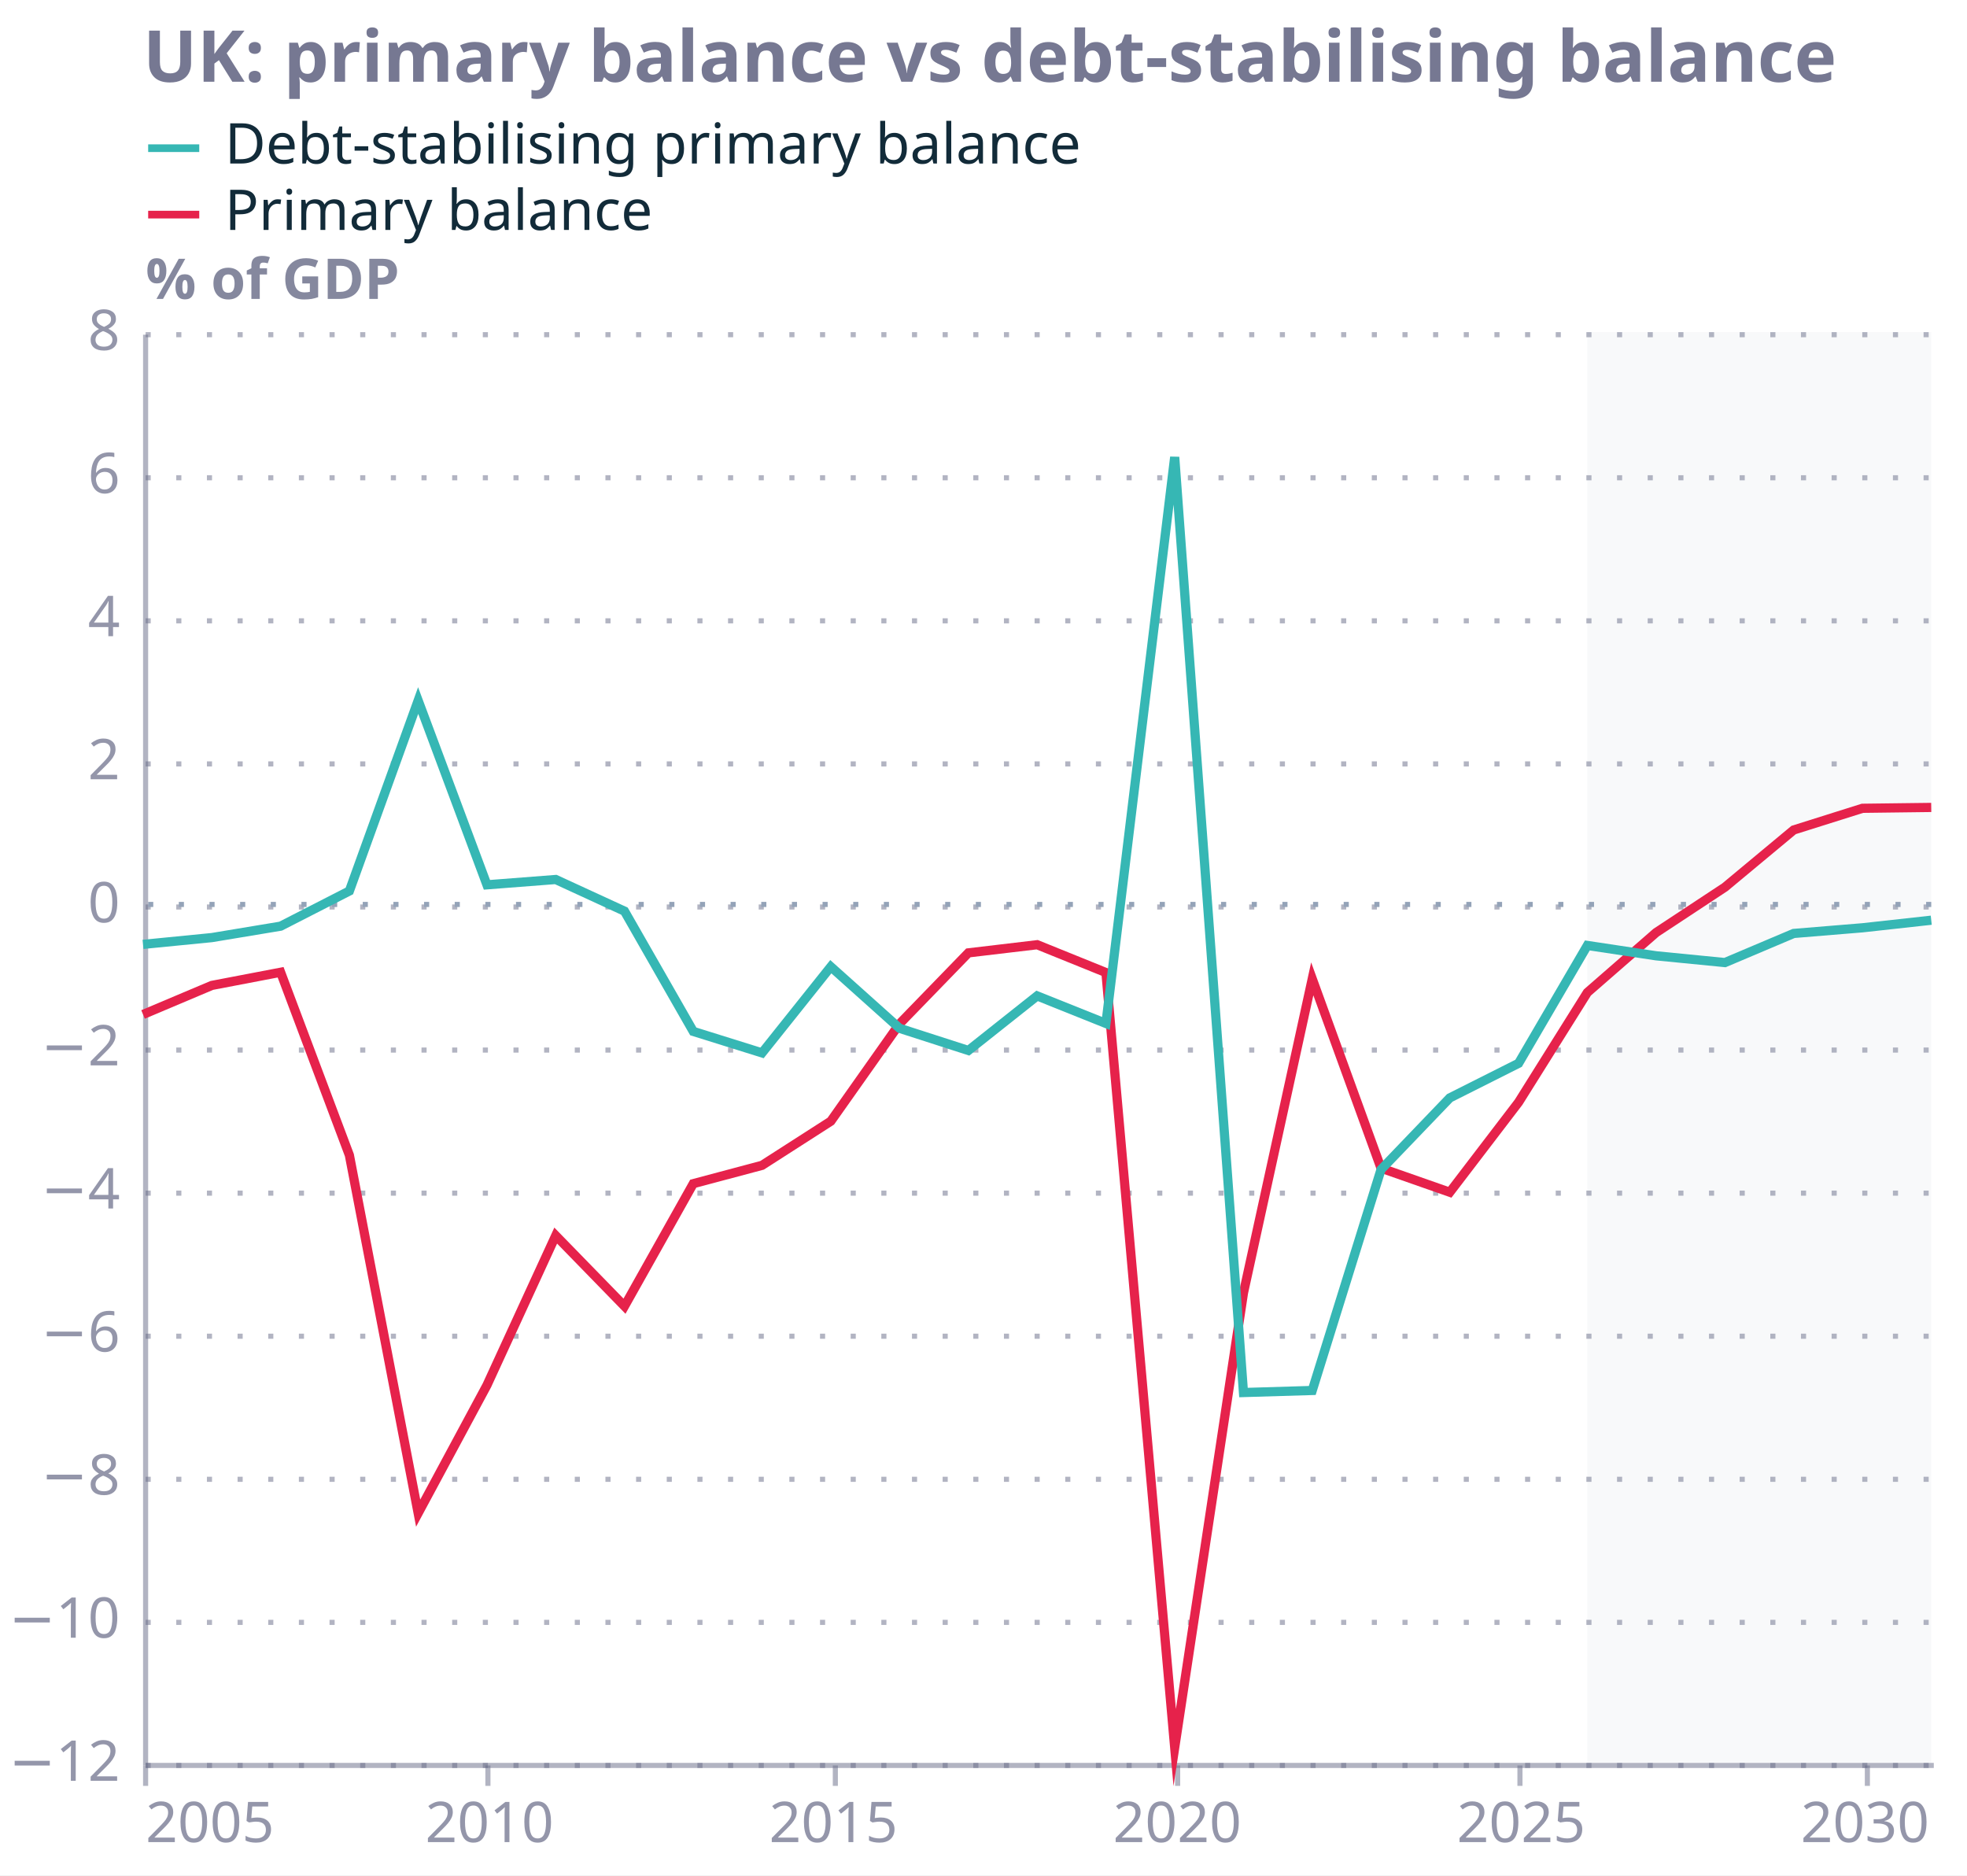
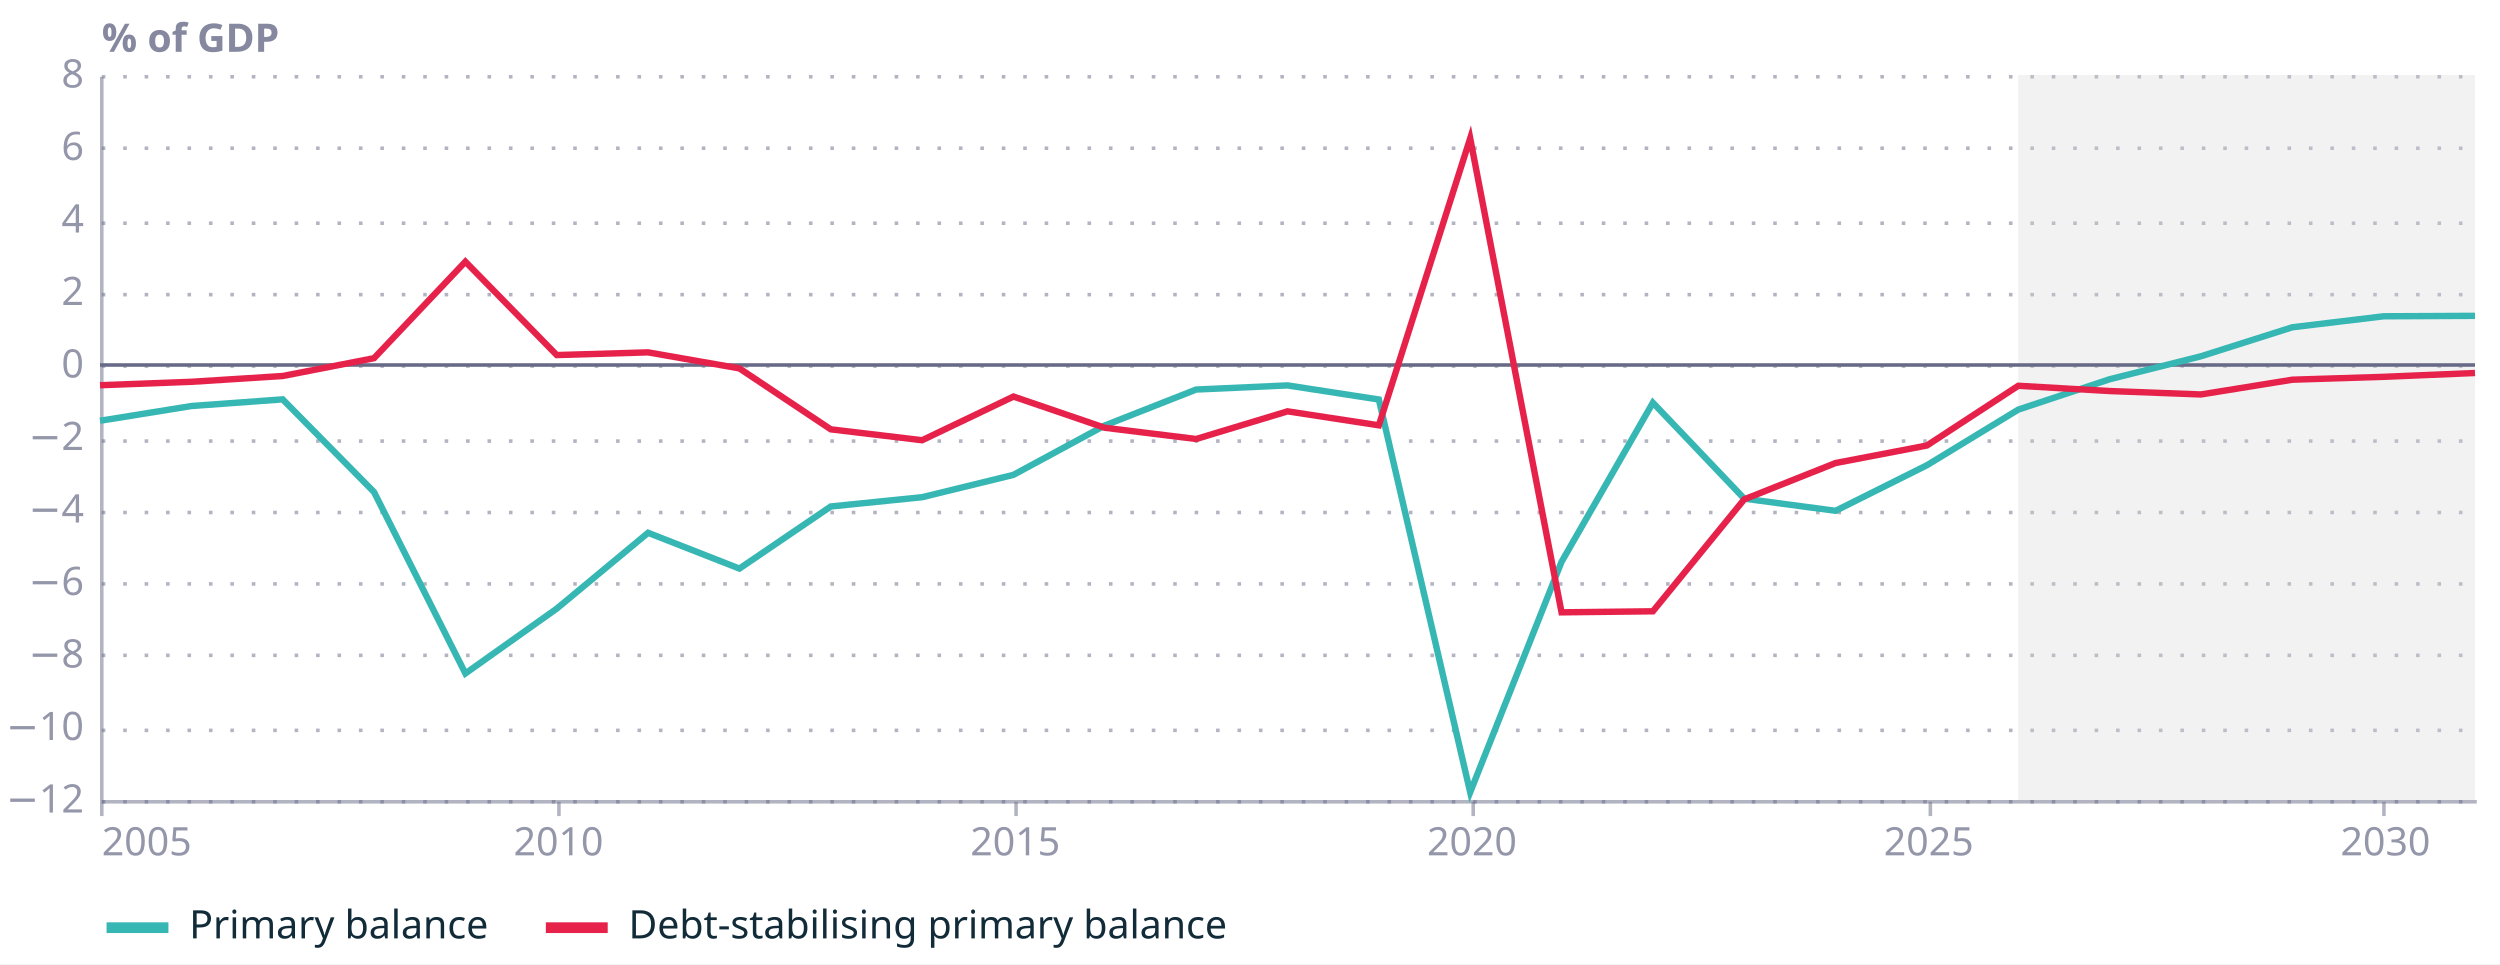
- <svg xmlns="http://www.w3.org/2000/svg" version="1.1" class="marks" width="385" height="367" viewBox="0 0 385 367">
-   <rect width="385" height="367" fill="white" />
-   <g fill="none" stroke-miterlimit="10" transform="translate(28,65)">
+ <svg xmlns="http://www.w3.org/2000/svg" version="1.1" class="marks" width="700" height="270" viewBox="0 0 700 270">
+   <rect width="700" height="270" fill="white" />
+   <g fill="none" stroke-miterlimit="10" transform="translate(28,21)">
    <g class="mark-group role-frame root" role="graphics-object" aria-roledescription="group mark container">
      <g transform="translate(0,0)">
-         <path class="background" aria-hidden="true" d="M0,0h350v280h-350Z" />
+         <path class="background" aria-hidden="true" d="M0,0h665v203h-665Z" />
        <g>
          <g class="mark-group role-axis" aria-hidden="true">
            <g transform="translate(0.5,0.5)">
              <path class="background" aria-hidden="true" d="M0,0h0v0h0Z" pointer-events="none" />
              <g>
                <g class="mark-rule role-axis-grid" pointer-events="none">
-                   <line transform="translate(0,280)" x2="350" y2="0" stroke="#676A86" stroke-opacity="0.5" stroke-width="1" stroke-dasharray="1,5" opacity="1" />
-                   <line transform="translate(0,252)" x2="350" y2="0" stroke="#676A86" stroke-opacity="0.5" stroke-width="1" stroke-dasharray="1,5" opacity="1" />
-                   <line transform="translate(0,224)" x2="350" y2="0" stroke="#676A86" stroke-opacity="0.5" stroke-width="1" stroke-dasharray="1,5" opacity="1" />
-                   <line transform="translate(0,196)" x2="350" y2="0" stroke="#676A86" stroke-opacity="0.5" stroke-width="1" stroke-dasharray="1,5" opacity="1" />
-                   <line transform="translate(0,168)" x2="350" y2="0" stroke="#676A86" stroke-opacity="0.5" stroke-width="1" stroke-dasharray="1,5" opacity="1" />
-                   <line transform="translate(0,140)" x2="350" y2="0" stroke="#676A86" stroke-opacity="0.5" stroke-width="1" stroke-dasharray="1,5" opacity="1" />
-                   <line transform="translate(0,112)" x2="350" y2="0" stroke="#676A86" stroke-opacity="0.5" stroke-width="1" stroke-dasharray="1,5" opacity="1" />
-                   <line transform="translate(0,84)" x2="350" y2="0" stroke="#676A86" stroke-opacity="0.5" stroke-width="1" stroke-dasharray="1,5" opacity="1" />
-                   <line transform="translate(0,56)" x2="350" y2="0" stroke="#676A86" stroke-opacity="0.5" stroke-width="1" stroke-dasharray="1,5" opacity="1" />
-                   <line transform="translate(0,28)" x2="350" y2="0" stroke="#676A86" stroke-opacity="0.5" stroke-width="1" stroke-dasharray="1,5" opacity="1" />
-                   <line transform="translate(0,0)" x2="350" y2="0" stroke="#676A86" stroke-opacity="0.5" stroke-width="1" stroke-dasharray="1,5" opacity="1" />
+                   <line transform="translate(0,203)" x2="665" y2="0" stroke="#676A86" stroke-opacity="0.5" stroke-width="1" stroke-dasharray="1,5" opacity="1" />
+                   <line transform="translate(0,183)" x2="665" y2="0" stroke="#676A86" stroke-opacity="0.5" stroke-width="1" stroke-dasharray="1,5" opacity="1" />
+                   <line transform="translate(0,162)" x2="665" y2="0" stroke="#676A86" stroke-opacity="0.5" stroke-width="1" stroke-dasharray="1,5" opacity="1" />
+                   <line transform="translate(0,142)" x2="665" y2="0" stroke="#676A86" stroke-opacity="0.5" stroke-width="1" stroke-dasharray="1,5" opacity="1" />
+                   <line transform="translate(0,122)" x2="665" y2="0" stroke="#676A86" stroke-opacity="0.5" stroke-width="1" stroke-dasharray="1,5" opacity="1" />
+                   <line transform="translate(0,102)" x2="665" y2="0" stroke="#676A86" stroke-opacity="0.5" stroke-width="1" stroke-dasharray="1,5" opacity="1" />
+                   <line transform="translate(0,81)" x2="665" y2="0" stroke="#676A86" stroke-opacity="0.5" stroke-width="1" stroke-dasharray="1,5" opacity="1" />
+                   <line transform="translate(0,61)" x2="665" y2="0" stroke="#676A86" stroke-opacity="0.5" stroke-width="1" stroke-dasharray="1,5" opacity="1" />
+                   <line transform="translate(0,41)" x2="665" y2="0" stroke="#676A86" stroke-opacity="0.5" stroke-width="1" stroke-dasharray="1,5" opacity="1" />
+                   <line transform="translate(0,20)" x2="665" y2="0" stroke="#676A86" stroke-opacity="0.5" stroke-width="1" stroke-dasharray="1,5" opacity="1" />
+                   <line transform="translate(0,0)" x2="665" y2="0" stroke="#676A86" stroke-opacity="0.5" stroke-width="1" stroke-dasharray="1,5" opacity="1" />
                </g>
              </g>
              <path class="foreground" aria-hidden="true" d="" pointer-events="none" display="none" />
            </g>
          </g>
          <g class="mark-group role-axis" role="graphics-symbol" aria-roledescription="axis" aria-label="X-axis for a linear scale with values from 2005 to 2031">
-             <g transform="translate(0.5,280.5)">
+             <g transform="translate(0.5,203.5)">
              <path class="background" aria-hidden="true" d="M0,0h0v0h0Z" pointer-events="none" />
              <g>
                <g class="mark-rule role-axis-tick" pointer-events="none">
                  <line transform="translate(0,0)" x2="0" y2="4" stroke="#676A86" stroke-opacity="0.5" stroke-width="1" opacity="1" />
-                   <line transform="translate(67,0)" x2="0" y2="4" stroke="#676A86" stroke-opacity="0.5" stroke-width="1" opacity="1" />
-                   <line transform="translate(135,0)" x2="0" y2="4" stroke="#676A86" stroke-opacity="0.5" stroke-width="1" opacity="1" />
-                   <line transform="translate(202,0)" x2="0" y2="4" stroke="#676A86" stroke-opacity="0.5" stroke-width="1" opacity="1" />
-                   <line transform="translate(269,0)" x2="0" y2="4" stroke="#676A86" stroke-opacity="0.5" stroke-width="1" opacity="1" />
-                   <line transform="translate(337,0)" x2="0" y2="4" stroke="#676A86" stroke-opacity="0.5" stroke-width="1" opacity="1" />
+                   <line transform="translate(128,0)" x2="0" y2="4" stroke="#676A86" stroke-opacity="0.5" stroke-width="1" opacity="1" />
+                   <line transform="translate(256,0)" x2="0" y2="4" stroke="#676A86" stroke-opacity="0.5" stroke-width="1" opacity="1" />
+                   <line transform="translate(384,0)" x2="0" y2="4" stroke="#676A86" stroke-opacity="0.5" stroke-width="1" opacity="1" />
+                   <line transform="translate(512,0)" x2="0" y2="4" stroke="#676A86" stroke-opacity="0.5" stroke-width="1" opacity="1" />
+                   <line transform="translate(639,0)" x2="0" y2="4" stroke="#676A86" stroke-opacity="0.5" stroke-width="1" opacity="1" />
                </g>
                <g class="mark-text role-axis-label" pointer-events="none">
                  <text text-anchor="start" transform="translate(0,15)" font-family="Circular Std" font-size="11px" fill="#676A86" fill-opacity="0.7" opacity="1">2005</text>
-                   <text text-anchor="middle" transform="translate(67.30769,15)" font-family="Circular Std" font-size="11px" fill="#676A86" fill-opacity="0.7" opacity="1">2010</text>
-                   <text text-anchor="middle" transform="translate(134.6154,15)" font-family="Circular Std" font-size="11px" fill="#676A86" fill-opacity="0.7" opacity="1">2015</text>
-                   <text text-anchor="middle" transform="translate(201.9231,15)" font-family="Circular Std" font-size="11px" fill="#676A86" fill-opacity="0.7" opacity="1">2020</text>
-                   <text text-anchor="middle" transform="translate(269.2308,15)" font-family="Circular Std" font-size="11px" fill="#676A86" fill-opacity="0.7" opacity="1">2025</text>
-                   <text text-anchor="middle" transform="translate(336.5385,15)" font-family="Circular Std" font-size="11px" fill="#676A86" fill-opacity="0.7" opacity="1">2030</text>
+                   <text text-anchor="middle" transform="translate(127.8846,15)" font-family="Circular Std" font-size="11px" fill="#676A86" fill-opacity="0.7" opacity="1">2010</text>
+                   <text text-anchor="middle" transform="translate(255.7692,15)" font-family="Circular Std" font-size="11px" fill="#676A86" fill-opacity="0.7" opacity="1">2015</text>
+                   <text text-anchor="middle" transform="translate(383.6538,15)" font-family="Circular Std" font-size="11px" fill="#676A86" fill-opacity="0.7" opacity="1">2020</text>
+                   <text text-anchor="middle" transform="translate(511.5385,15)" font-family="Circular Std" font-size="11px" fill="#676A86" fill-opacity="0.7" opacity="1">2025</text>
+                   <text text-anchor="middle" transform="translate(639.4231,15)" font-family="Circular Std" font-size="11px" fill="#676A86" fill-opacity="0.7" opacity="1">2030</text>
                </g>
                <g class="mark-rule role-axis-domain" pointer-events="none">
-                   <line transform="translate(0,0)" x2="350" y2="0" stroke="#676A86" stroke-opacity="0.5" stroke-width="1" opacity="1" />
+                   <line transform="translate(0,0)" x2="665" y2="0" stroke="#676A86" stroke-opacity="0.5" stroke-width="1" opacity="1" />
                </g>
              </g>
              <path class="foreground" aria-hidden="true" d="" pointer-events="none" display="none" />
            </g>
          </g>
          <g class="mark-group role-axis" role="graphics-symbol" aria-roledescription="axis" aria-label="Y-axis titled '% of GDP' for a linear scale with values from −12 to 8">
            <g transform="translate(0.5,0.5)">
              <path class="background" aria-hidden="true" d="M0,0h0v0h0Z" pointer-events="none" />
              <g>
                <g class="mark-text role-axis-label" pointer-events="none">
-                   <text text-anchor="end" transform="translate(-5,283)" font-family="Circular Std" font-size="11px" fill="#676A86" fill-opacity="0.7" opacity="1">−12</text>
-                   <text text-anchor="end" transform="translate(-5,255)" font-family="Circular Std" font-size="11px" fill="#676A86" fill-opacity="0.7" opacity="1">−10</text>
-                   <text text-anchor="end" transform="translate(-5,227)" font-family="Circular Std" font-size="11px" fill="#676A86" fill-opacity="0.7" opacity="1">−8</text>
-                   <text text-anchor="end" transform="translate(-5,199)" font-family="Circular Std" font-size="11px" fill="#676A86" fill-opacity="0.7" opacity="1">−6</text>
-                   <text text-anchor="end" transform="translate(-5,171)" font-family="Circular Std" font-size="11px" fill="#676A86" fill-opacity="0.7" opacity="1">−4</text>
-                   <text text-anchor="end" transform="translate(-5,143)" font-family="Circular Std" font-size="11px" fill="#676A86" fill-opacity="0.7" opacity="1">−2</text>
-                   <text text-anchor="end" transform="translate(-5,115)" font-family="Circular Std" font-size="11px" fill="#676A86" fill-opacity="0.7" opacity="1">0</text>
-                   <text text-anchor="end" transform="translate(-5,87)" font-family="Circular Std" font-size="11px" fill="#676A86" fill-opacity="0.7" opacity="1">2</text>
-                   <text text-anchor="end" transform="translate(-5,59)" font-family="Circular Std" font-size="11px" fill="#676A86" fill-opacity="0.7" opacity="1">4</text>
-                   <text text-anchor="end" transform="translate(-5,31)" font-family="Circular Std" font-size="11px" fill="#676A86" fill-opacity="0.7" opacity="1">6</text>
+                   <text text-anchor="end" transform="translate(-5,206)" font-family="Circular Std" font-size="11px" fill="#676A86" fill-opacity="0.7" opacity="1">−12</text>
+                   <text text-anchor="end" transform="translate(-5,185.7)" font-family="Circular Std" font-size="11px" fill="#676A86" fill-opacity="0.7" opacity="1">−10</text>
+                   <text text-anchor="end" transform="translate(-5,165.4)" font-family="Circular Std" font-size="11px" fill="#676A86" fill-opacity="0.7" opacity="1">−8</text>
+                   <text text-anchor="end" transform="translate(-5,145.1)" font-family="Circular Std" font-size="11px" fill="#676A86" fill-opacity="0.7" opacity="1">−6</text>
+                   <text text-anchor="end" transform="translate(-5,124.8)" font-family="Circular Std" font-size="11px" fill="#676A86" fill-opacity="0.7" opacity="1">−4</text>
+                   <text text-anchor="end" transform="translate(-5,104.5)" font-family="Circular Std" font-size="11px" fill="#676A86" fill-opacity="0.7" opacity="1">−2</text>
+                   <text text-anchor="end" transform="translate(-5,84.2)" font-family="Circular Std" font-size="11px" fill="#676A86" fill-opacity="0.7" opacity="1">0</text>
+                   <text text-anchor="end" transform="translate(-5,63.9)" font-family="Circular Std" font-size="11px" fill="#676A86" fill-opacity="0.7" opacity="1">2</text>
+                   <text text-anchor="end" transform="translate(-5,43.6)" font-family="Circular Std" font-size="11px" fill="#676A86" fill-opacity="0.7" opacity="1">4</text>
+                   <text text-anchor="end" transform="translate(-5,23.3)" font-family="Circular Std" font-size="11px" fill="#676A86" fill-opacity="0.7" opacity="1">6</text>
                  <text text-anchor="end" transform="translate(-5,3)" font-family="Circular Std" font-size="11px" fill="#676A86" fill-opacity="0.7" opacity="1">8</text>
                </g>
                <g class="mark-rule role-axis-domain" pointer-events="none">
-                   <line transform="translate(0,280)" x2="0" y2="-280" stroke="#676A86" stroke-opacity="0.5" stroke-width="1" opacity="1" />
+                   <line transform="translate(0,203)" x2="0" y2="-203" stroke="#676A86" stroke-opacity="0.5" stroke-width="1" opacity="1" />
                </g>
                <g class="mark-text role-axis-title" pointer-events="none">
                  <text text-anchor="start" transform="translate(0,-7)" font-family="Circular Std" font-size="11px" font-weight="bold" fill="#676A86" fill-opacity="0.8" opacity="1">% of GDP</text>
                </g>
              </g>
              <path class="foreground" aria-hidden="true" d="" pointer-events="none" display="none" />
            </g>
          </g>
          <g class="mark-rect role-mark layer_0_marks" role="graphics-object" aria-roledescription="rect mark container">
-             <path aria-label="a: 2026; b: 2031" role="graphics-symbol" aria-roledescription="rect mark" d="M282.692,0h67.308v280h-67.308Z" fill="#94a3b8" opacity="0.07" />
+             <path aria-label="a: 2026; b: 2031" role="graphics-symbol" aria-roledescription="rect mark" d="M537.115,0h127.885v203h-127.885Z" fill="#d6d4d4" opacity="0.3" />
          </g>
          <g class="mark-rule role-mark layer_1_marks" role="graphics-object" aria-roledescription="rule mark container">
-             <line aria-label="y: 0" role="graphics-symbol" aria-roledescription="rule mark" transform="translate(350,112)" x2="-350" y2="0" stroke="#94a3b8" stroke-dasharray="1,5" />
+             <line aria-label="y: 0" role="graphics-symbol" aria-roledescription="rule mark" transform="translate(665,81.2)" x2="-665" y2="0" stroke="#676A86" stroke-width="1" />
          </g>
          <g class="mark-group role-scope layer_2_pathgroup" role="graphics-object" aria-roledescription="group mark container">
            <g transform="translate(0,0)">
-               <path class="background" aria-hidden="true" d="M0,0h350v280h-350Z" />
+               <path class="background" aria-hidden="true" d="M0,0h665v203h-665Z" />
              <g>
                <g class="mark-line role-mark layer_2_marks" role="graphics-object" aria-roledescription="line mark container">
-                   <path aria-label="year: 2005; % of GDP: −1.538; series: Primary balance" role="graphics-symbol" aria-roledescription="line mark" d="M0,133.532L13.462,127.848L26.923,125.272L40.385,161.07L53.846,231.126L67.308,206.094L80.769,176.806L94.231,190.624L107.692,166.642L121.154,163.058L134.615,154.42L148.077,135.352L161.538,121.478L175,119.882L188.462,125.328L201.923,277.004L215.385,188.02L228.846,126.56L242.308,163.604L255.769,168.322L269.231,150.71L282.692,129.234L296.154,117.502L309.615,108.626L323.077,97.426L336.538,93.184L350,93.016" stroke="#E6224B" stroke-width="1.8" />
+                   <path aria-label="year: 2005; % of GDP: −1.538; series: Primary balance" role="graphics-symbol" aria-roledescription="line mark" d="M0,96.811L25.577,92.69L51.154,90.822L76.731,116.776L102.308,167.566L127.885,149.418L153.462,128.184L179.038,138.202L204.615,120.815L230.192,118.217L255.769,111.955L281.346,98.13L306.923,88.072L332.5,86.914L358.077,90.863L383.654,200.828L409.231,136.315L434.808,91.756L460.385,118.613L485.962,122.033L511.538,109.265L537.115,93.695L562.692,85.189L588.269,78.754L613.846,70.634L639.423,67.558L665,67.437" stroke="#36B7B4" stroke-width="1.8" />
                </g>
              </g>
              <path class="foreground" aria-hidden="true" d="" display="none" />
            </g>
            <g transform="translate(0,0)">
-               <path class="background" aria-hidden="true" d="M0,0h350v280h-350Z" />
+               <path class="background" aria-hidden="true" d="M0,0h665v203h-665Z" />
              <g>
                <g class="mark-line role-mark layer_2_marks" role="graphics-object" aria-roledescription="line mark container">
-                   <path aria-label="year: 2005; % of GDP: −0.558297115992; series: Debt-stabilising primary balance" role="graphics-symbol" aria-roledescription="line mark" d="M0,119.816L13.462,118.488L26.923,116.252L40.385,109.363L53.846,72.093L67.308,108.159L80.769,107.118L94.231,113.315L107.692,136.847L121.154,141.053L134.615,124.187L148.077,136.242L161.538,140.58L175,129.898L188.462,135.291L201.923,24.454L215.385,207.519L228.846,207.118L242.308,163.887L255.769,149.858L269.231,143.088L282.692,120.024L296.154,122.054L309.615,123.377L323.077,117.679L336.538,116.571L350,115.087" stroke="#36B7B4" stroke-width="1.8" />
+                   <path aria-label="year: 2005; % of GDP: −0.558297115992; series: Debt-stabilising primary balance" role="graphics-symbol" aria-roledescription="line mark" d="M0,86.867L25.577,85.904L51.154,84.283L76.731,79.288L102.308,52.267L127.885,78.415L153.462,77.661L179.038,82.154L204.615,99.214L230.192,102.263L255.769,90.036L281.346,98.776L306.923,101.92L332.5,94.176L358.077,98.086L383.654,17.729L409.231,150.452L434.808,150.161L460.385,118.818L485.962,108.647L511.538,103.739L537.115,87.018L562.692,88.489L588.269,89.448L613.846,85.317L639.423,84.514L665,83.438" stroke="#E6224B" stroke-width="1.8" />
                </g>
              </g>
              <path class="foreground" aria-hidden="true" d="" display="none" />
            </g>
          </g>
-           <g class="mark-group role-legend" role="graphics-symbol" aria-roledescription="legend" aria-label="Symbol legend for stroke color with 2 values: Debt-stabilising primary balance, Primary balance">
-             <g transform="translate(0,-42)">
-               <path class="background" aria-hidden="true" d="M0,0h181v24h-181Z" pointer-events="none" />
+           <g class="mark-group role-legend" role="graphics-symbol" aria-roledescription="legend" aria-label="Symbol legend for stroke color with 2 values: Primary balance, Debt-stabilising primary balance">
+             <g transform="translate(0,228)">
+               <path class="background" aria-hidden="true" d="M0,0h313v16h-313Z" pointer-events="none" />
              <g>
                <g class="mark-group role-legend-entry">
                  <g transform="translate(0,0)">
                    <path class="background" aria-hidden="true" d="M0,0h0v0h0Z" pointer-events="none" />
                    <g>
                      <g class="mark-group role-scope" role="graphics-object" aria-roledescription="group mark container">
-                         <g transform="translate(0,0)">
-                           <path class="background" aria-hidden="true" d="M0,0h180.307v11h-180.307Z" pointer-events="none" opacity="1" />
+                         <g transform="translate(0,0.25)">
+                           <path class="background" aria-hidden="true" d="M0,0h106.642v15.5h-106.642Z" pointer-events="none" opacity="1" />
                          <g>
                            <g class="mark-symbol role-legend-symbol" pointer-events="none">
-                               <path transform="translate(6,6)" d="M-5,0L5,0" stroke="#36B7B4" stroke-width="1.5" opacity="1" />
+                               <path transform="translate(10.5,10.5)" d="M-8.66,0L8.66,0" stroke="#36B7B4" stroke-width="3" opacity="1" />
                            </g>
                            <g class="mark-text role-legend-label" pointer-events="none">
-                               <text text-anchor="start" transform="translate(16,9)" font-family="Circular Std" font-size="11px" fill="#122b39" opacity="1">Debt-stabilising primary balance</text>
+                               <text text-anchor="start" transform="translate(25,13.5)" font-family="Circular Std" font-size="11px" fill="#122b39" opacity="1">Primary balance</text>
                            </g>
                          </g>
                          <path class="foreground" aria-hidden="true" d="" pointer-events="none" display="none" />
                        </g>
-                         <g transform="translate(0,13)">
-                           <path class="background" aria-hidden="true" d="M0,0h180.307v11h-180.307Z" pointer-events="none" opacity="1" />
+                         <g transform="translate(123,0.25)">
+                           <path class="background" aria-hidden="true" d="M0,0h189.307v15.5h-189.307Z" pointer-events="none" opacity="1" />
                          <g>
                            <g class="mark-symbol role-legend-symbol" pointer-events="none">
-                               <path transform="translate(6,6)" d="M-5,0L5,0" stroke="#E6224B" stroke-width="1.5" opacity="1" />
+                               <path transform="translate(10.5,10.5)" d="M-8.66,0L8.66,0" stroke="#E6224B" stroke-width="3" opacity="1" />
                            </g>
                            <g class="mark-text role-legend-label" pointer-events="none">
-                               <text text-anchor="start" transform="translate(16,9)" font-family="Circular Std" font-size="11px" fill="#122b39" opacity="1">Primary balance</text>
+                               <text text-anchor="start" transform="translate(25,13.5)" font-family="Circular Std" font-size="11px" fill="#122b39" opacity="1">Debt-stabilising primary balance</text>
                            </g>
                          </g>
                          <path class="foreground" aria-hidden="true" d="" pointer-events="none" display="none" />
                        </g>
                      </g>
                    </g>
                    <path class="foreground" aria-hidden="true" d="" pointer-events="none" display="none" />
                  </g>
                </g>
              </g>
              <path class="foreground" aria-hidden="true" d="" pointer-events="none" display="none" />
            </g>
          </g>
-           <g class="mark-group role-title">
-             <g transform="translate(0,-60)">
-               <path class="background" aria-hidden="true" d="M0,0h0v0h0Z" pointer-events="none" />
-               <g>
-                 <g class="mark-text role-title-text" role="graphics-symbol" aria-roledescription="title" aria-label="Title text 'UK: primary balance vs debt-stabilising balance'" pointer-events="none">
-                   <text text-anchor="start" transform="translate(0,11)" font-family="Circular Std" font-size="14px" font-weight="bold" fill="#676A86E6" opacity="1">UK: primary balance vs debt-stabilising balance</text>
-                 </g>
-               </g>
-               <path class="foreground" aria-hidden="true" d="" pointer-events="none" display="none" />
-             </g>
-           </g>
        </g>
        <path class="foreground" aria-hidden="true" d="" display="none" />
      </g>
    </g>
  </g>
</svg>
